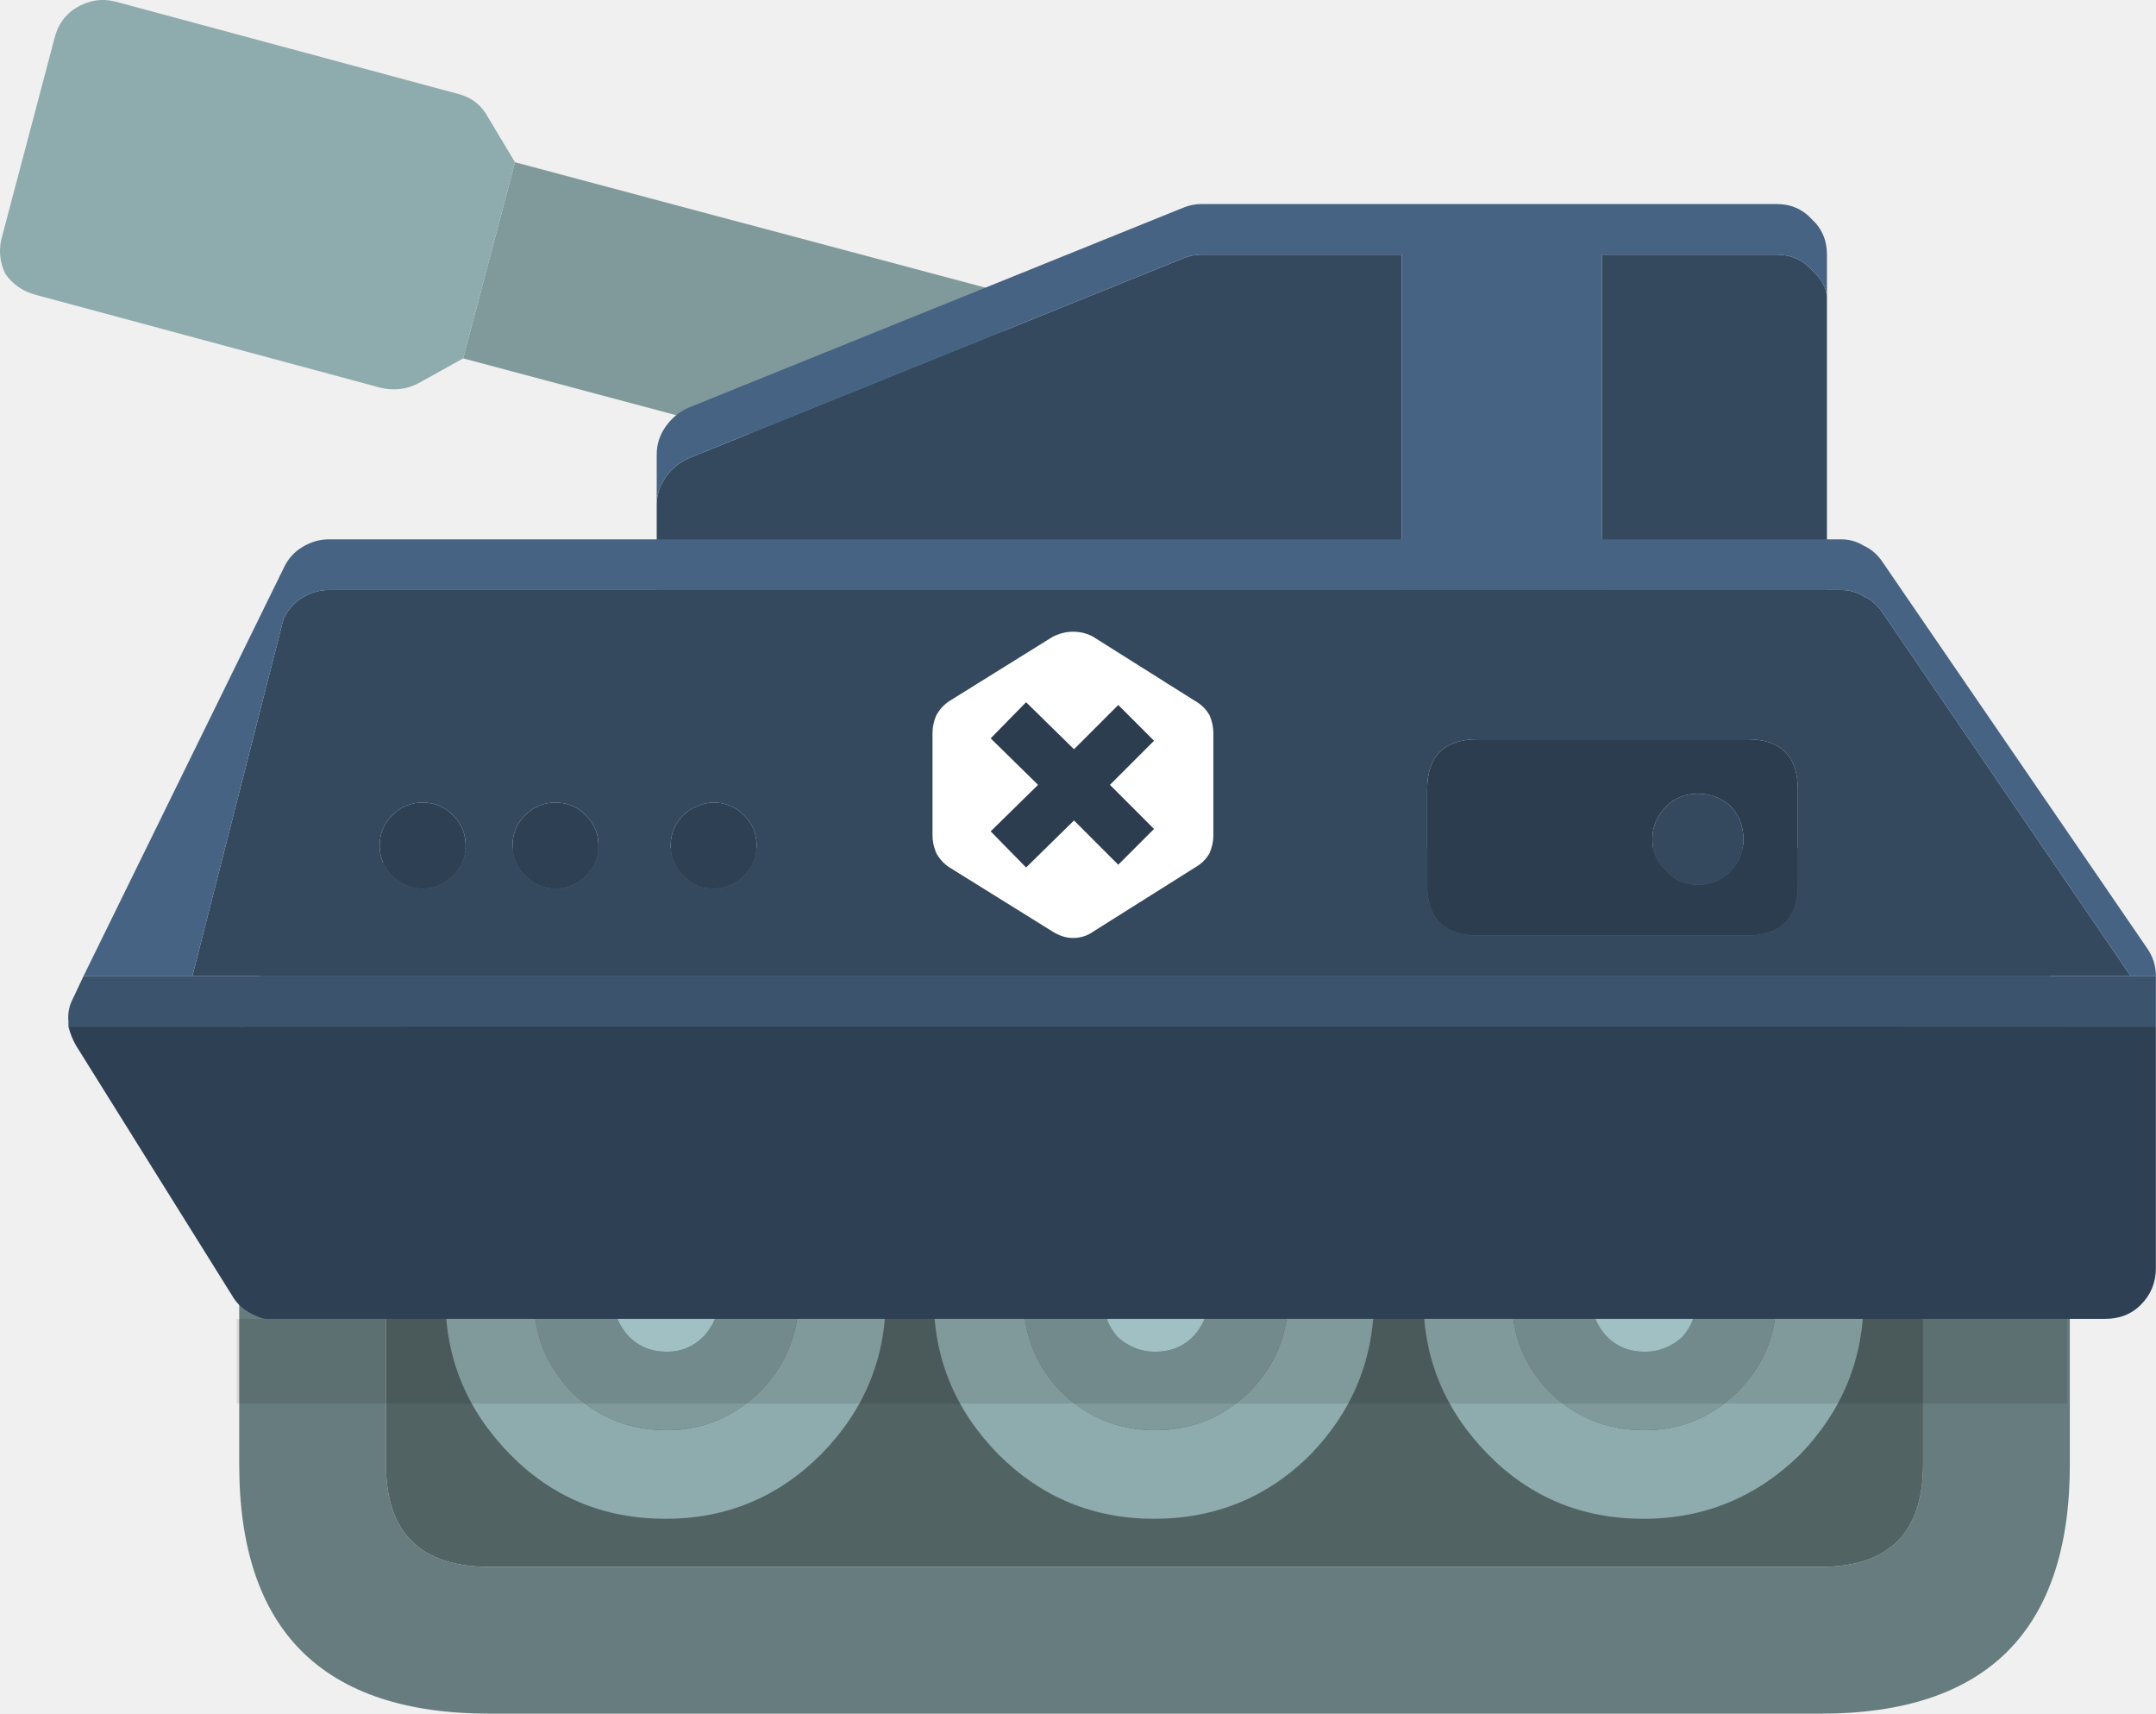
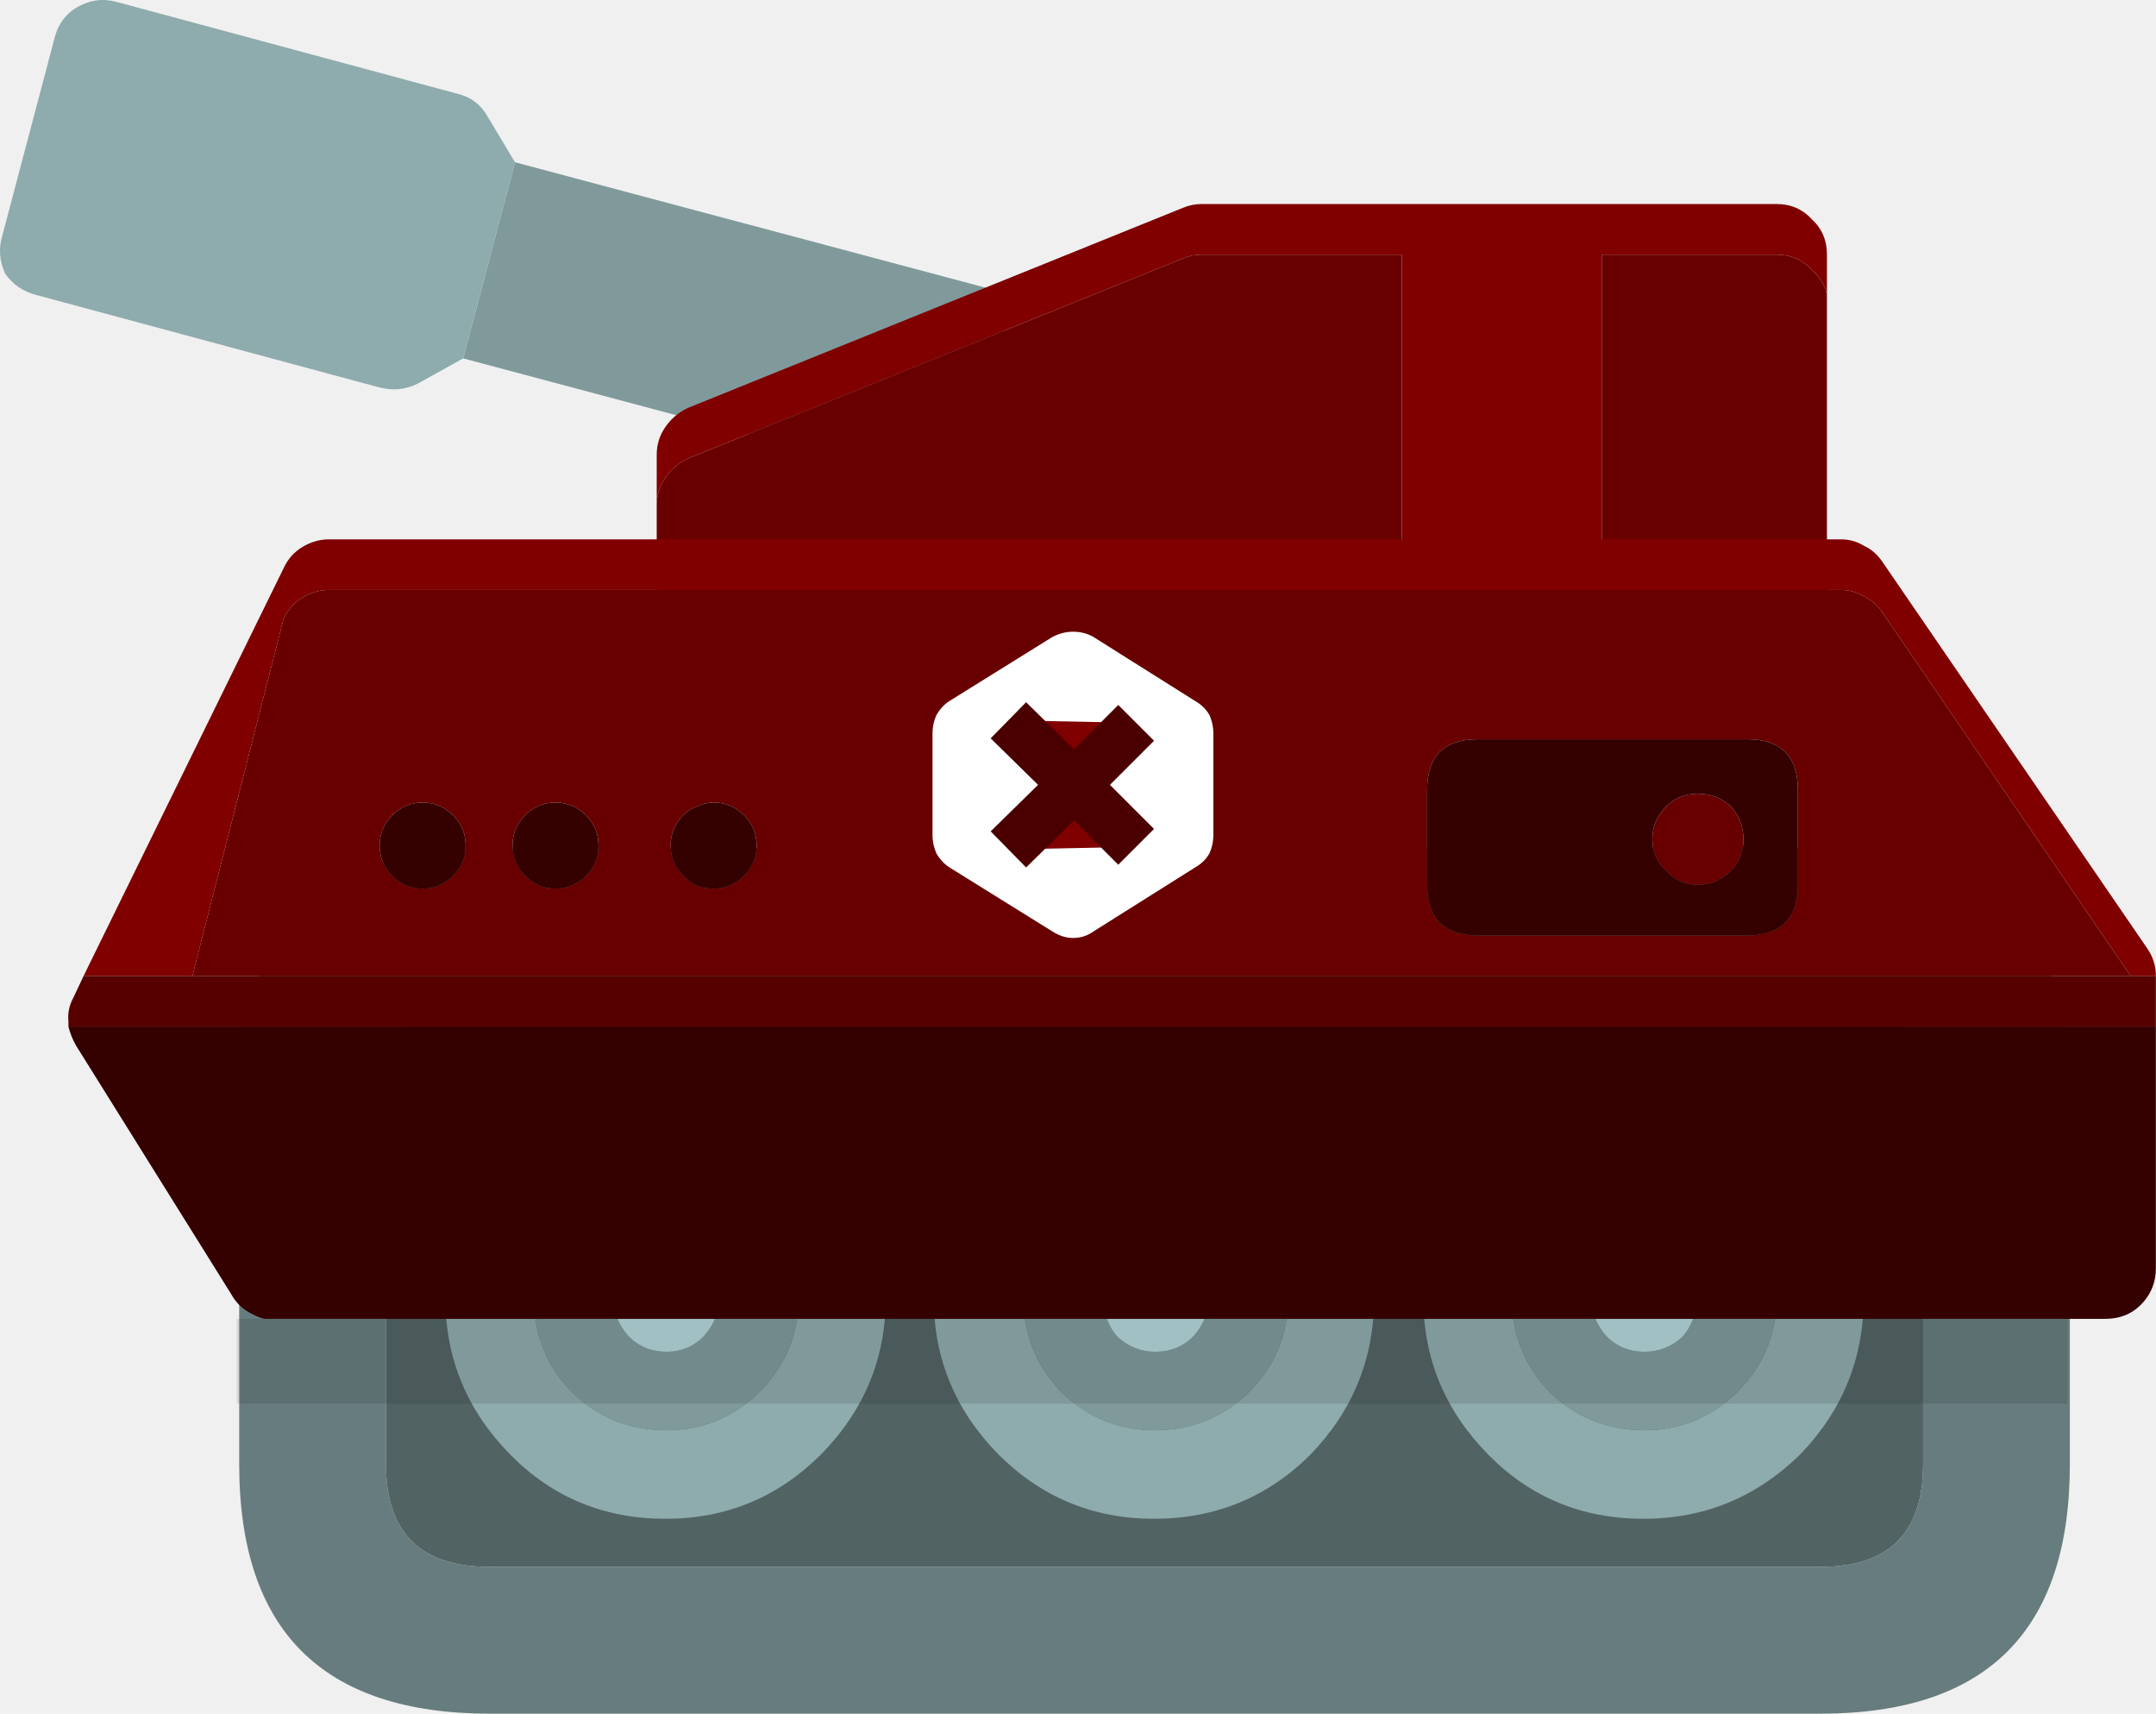
- <svg xmlns="http://www.w3.org/2000/svg" width="5.965mm" height="4.74mm" viewBox="0 0 5.965 4.74" version="1.1" id="svg11140">
-   <defs id="defs11134" />
+ <svg xmlns="http://www.w3.org/2000/svg" xmlns:ns1="http://www.openswatchbook.org/uri/2009/osb" width="5.965mm" height="4.74mm" viewBox="0 0 5.965 4.74" version="1.1" id="svg11140">
+   <defs id="defs11134">
+     <linearGradient id="linearGradient844" ns1:paint="solid">
+       <stop style="stop-color:#800000;stop-opacity:1;" offset="0" id="stop842" />
+     </linearGradient>
+   </defs>
  <g id="layer1" transform="translate(-16.67243,-144.9514)">
    <g id="g10559" transform="matrix(-0.2645833,0,0,0.2645833,28.75897,134.049)">
      <g transform="scale(0.2645833)" id="use10557">
        <path style="fill:#809a9c;stroke:none" id="path11197" d="m 134.65,175.15 19.7,-5.25 -2.05,-7.75 -19.7,5.25 z" />
        <path style="fill:#8eabad;stroke:none" id="path11199" d="m 169.65,156.05 q -0.75,-0.45 -1.55,-0.25 l -13.55,3.65 q -0.8,0.2 -1.2,0.95 l -1.05,1.75 2.05,7.75 1.8,1 q 0.7,0.35 1.5,0.15 l 13.55,-3.65 q 0.8,-0.2 1.25,-0.85 0.35,-0.75 0.1,-1.55 l -2.05,-7.75 q -0.2,-0.8 -0.85,-1.2 z" />
      </g>
    </g>
    <g id="g10563" transform="matrix(-0.2645833,0,0,0.2645833,28.75897,134.049)">
      <g transform="scale(0.2645833)" id="use10561">
-         <path style="fill:#34495e;stroke:none" id="path11203" d="m 117.25,165.8 v 15 h 27.45 q 0.85,0 1.45,-0.55 0.55,-0.6 0.55,-1.35 v -3.25 q -0.011,-0.566 -0.35,-1.05 -0.35,-0.5 -0.9,-0.75 l -19.55,-7.9 q -0.35,-0.15 -0.75,-0.15 h -7.9 m -7.9,0 h -6.9 q -0.85,0 -1.4,0.6 -0.581,0.533 -0.6,1.1 v 11.4 q 0,0.75 0.6,1.35 0.55,0.55 1.4,0.55 h 6.9 z" />
-         <path style="fill:#466383;stroke:none" id="path11205" d="m 102.45,165.8 h 6.9 v 15 h 7.9 v -15 h 7.9 q 0.4,0 0.75,0.15 l 19.55,7.9 q 0.55,0.25 0.9,0.75 0.339,0.484 0.35,1.05 v -1.95 q 0,-0.6 -0.35,-1.1 -0.35,-0.5 -0.9,-0.75 l -19.55,-7.9 q -0.35,-0.15 -0.75,-0.15 h -22.7 q -0.85,0 -1.4,0.6 -0.6,0.55 -0.6,1.4 v 1.7 q 0.019,-0.567 0.6,-1.1 0.55,-0.6 1.4,-0.6 z" />
+         <path style="fill:#680000;stroke:none;fill-opacity:1" id="path11203" d="m 117.25,165.8 v 15 h 27.45 q 0.85,0 1.45,-0.55 0.55,-0.6 0.55,-1.35 v -3.25 q -0.011,-0.566 -0.35,-1.05 -0.35,-0.5 -0.9,-0.75 l -19.55,-7.9 q -0.35,-0.15 -0.75,-0.15 h -7.9 m -7.9,0 h -6.9 q -0.85,0 -1.4,0.6 -0.581,0.533 -0.6,1.1 v 11.4 q 0,0.75 0.6,1.35 0.55,0.55 1.4,0.55 h 6.9 z" />
+         <path style="fill:#800000;stroke:none;fill-opacity:1" id="path11205" d="m 102.45,165.8 h 6.9 v 15 h 7.9 v -15 h 7.9 q 0.4,0 0.75,0.15 l 19.55,7.9 q 0.55,0.25 0.9,0.75 0.339,0.484 0.35,1.05 v -1.95 q 0,-0.6 -0.35,-1.1 -0.35,-0.5 -0.9,-0.75 l -19.55,-7.9 q -0.35,-0.15 -0.75,-0.15 h -22.7 q -0.85,0 -1.4,0.6 -0.6,0.55 -0.6,1.4 v 1.7 q 0.019,-0.567 0.6,-1.1 0.55,-0.6 1.4,-0.6 z" />
      </g>
    </g>
    <g id="g10567" transform="matrix(-0.2645833,0,0,0.2645833,28.75897,134.049)">
      <g transform="scale(0.2645833)" id="use10565">
        <path style="fill:#677c7e;stroke:none" id="path11209" d="m 153.3,189.25 h -52.6 q -9.85,0 -9.85,9.8 v 14.55 q 0,9.85 9.85,9.85 h 52.6 q 9.9,0 9.9,-9.85 v -14.55 q 0,-9.8 -9.9,-9.8 m -52.6,5.8 h 52.6 q 4.1,0 4.1,4 v 14.55 q 0,4.05 -4.1,4.05 h -52.6 q -4.05,0 -4.05,-4.05 v -14.55 q 0,-4 4.05,-4 z" />
        <path style="fill:#526364;stroke:none" id="path11211" d="m 153.3,195.05 h -52.6 q -4.05,0 -4.05,4 v 14.55 q 0,4.05 4.05,4.05 h 52.6 q 4.1,0 4.1,-4.05 v -14.55 q 0,-4 -4.1,-4 z" />
      </g>
    </g>
    <g id="g10571" transform="matrix(-0.2645833,0,0,0.2645833,28.75897,134.049)">
      <g transform="scale(0.2645833)" id="use10569">
        <path style="fill:#8eabad;stroke:none" id="path11215" d="m 116.4,207.05 q 0,-3.65 -2.55,-6.15 -2.5,-2.55 -6.15,-2.55 -3.6,0 -6.2,2.55 -2.5,2.5 -2.5,6.15 0,3.55 2.5,6.15 2.6,2.55 6.2,2.55 3.65,0 6.15,-2.55 2.55,-2.6 2.55,-6.15 m -5,-3.7 q 1.5,1.5 1.5,3.7 0,2.15 -1.5,3.7 -1.55,1.5 -3.75,1.5 -2.1,0 -3.65,-1.5 -1.55,-1.55 -1.55,-3.7 0,-2.2 1.55,-3.7 1.55,-1.55 3.65,-1.55 2.2,0 3.75,1.55 m 24.35,3.7 q 0,-3.65 -2.55,-6.15 -2.55,-2.55 -6.15,-2.55 -3.65,0 -6.2,2.55 -2.5,2.5 -2.5,6.15 0,3.55 2.5,6.15 2.55,2.55 6.2,2.55 3.6,0 6.15,-2.55 2.55,-2.6 2.55,-6.15 M 127,201.8 q 2.15,0 3.7,1.55 1.5,1.5 1.5,3.7 0,2.15 -1.5,3.7 -1.55,1.5 -3.7,1.5 -2.15,0 -3.7,-1.5 -1.55,-1.55 -1.55,-3.7 0,-2.2 1.55,-3.7 1.55,-1.55 3.7,-1.55 m 28.05,5.25 q 0,-3.65 -2.55,-6.15 -2.5,-2.55 -6.15,-2.55 -3.6,0 -6.15,2.55 -2.55,2.5 -2.55,6.15 0,3.55 2.55,6.15 2.55,2.55 6.15,2.55 3.65,0 6.15,-2.55 2.55,-2.6 2.55,-6.15 m -12.4,-3.7 q 1.55,-1.55 3.65,-1.55 2.2,0 3.75,1.55 1.5,1.5 1.5,3.7 0,2.15 -1.5,3.7 -1.55,1.5 -3.75,1.5 -2.1,0 -3.65,-1.5 -1.55,-1.55 -1.55,-3.7 0,-2.2 1.55,-3.7 z" />
        <path style="fill:#809a9c;stroke:none" id="path11217" d="m 112.9,207.05 q 0,-2.2 -1.5,-3.7 -1.55,-1.55 -3.75,-1.55 -2.1,0 -3.65,1.55 -1.55,1.5 -1.55,3.7 0,2.15 1.55,3.7 1.55,1.5 3.65,1.5 2.2,0 3.75,-1.5 1.5,-1.55 1.5,-3.7 m -6.75,1.5 q -0.55,-0.65 -0.55,-1.5 0,-0.9 0.55,-1.5 0.65,-0.6 1.5,-0.6 0.9,0 1.5,0.6 0.6,0.6 0.6,1.5 0,0.85 -0.6,1.5 -0.6,0.6 -1.5,0.6 -0.85,0 -1.5,-0.6 m 24.55,-5.2 q -1.55,-1.55 -3.7,-1.55 -2.15,0 -3.7,1.55 -1.55,1.5 -1.55,3.7 0,2.15 1.55,3.7 1.55,1.5 3.7,1.5 2.15,0 3.7,-1.5 1.5,-1.55 1.5,-3.7 0,-2.2 -1.5,-3.7 m -5.8,3.7 q 0,-0.9 0.6,-1.5 0.6,-0.6 1.5,-0.6 0.85,0 1.5,0.6 0.55,0.6 0.55,1.5 0,0.85 -0.55,1.5 -0.65,0.6 -1.5,0.6 -0.9,0 -1.5,-0.6 -0.6,-0.65 -0.6,-1.5 m 21.4,-5.25 q -2.1,0 -3.65,1.55 -1.55,1.5 -1.55,3.7 0,2.15 1.55,3.7 1.55,1.5 3.65,1.5 2.2,0 3.75,-1.5 1.5,-1.55 1.5,-3.7 0,-2.2 -1.5,-3.7 -1.55,-1.55 -3.75,-1.55 m 0,7.35 q -0.85,0 -1.45,-0.6 -0.6,-0.65 -0.6,-1.5 0,-0.9 0.6,-1.5 0.6,-0.6 1.45,-0.6 0.9,0 1.5,0.6 0.6,0.6 0.6,1.5 0,0.85 -0.6,1.5 -0.6,0.6 -1.5,0.6 z" />
        <path style="fill:#b2d6d9;stroke:none" id="path11219" d="m 105.6,207.05 q 0,0.85 0.55,1.5 0.65,0.6 1.5,0.6 0.9,0 1.5,-0.6 0.6,-0.65 0.6,-1.5 0,-0.9 -0.6,-1.5 -0.6,-0.6 -1.5,-0.6 -0.85,0 -1.5,0.6 -0.55,0.6 -0.55,1.5 m 19.9,-1.5 q -0.6,0.6 -0.6,1.5 0,0.85 0.6,1.5 0.6,0.6 1.5,0.6 0.85,0 1.5,-0.6 0.55,-0.65 0.55,-1.5 0,-0.9 -0.55,-1.5 -0.65,-0.6 -1.5,-0.6 -0.9,0 -1.5,0.6 m 19.35,3 q 0.6,0.6 1.45,0.6 0.9,0 1.5,-0.6 0.6,-0.65 0.6,-1.5 0,-0.9 -0.6,-1.5 -0.6,-0.6 -1.5,-0.6 -0.85,0 -1.45,0.6 -0.6,0.6 -0.6,1.5 0,0.85 0.6,1.5 z" />
      </g>
    </g>
    <g id="g10575" transform="matrix(-0.2645833,0,0,0.2645833,28.75897,134.049)">
      <g transform="scale(0.2645833)" id="use10573">
        <path style="fill:#000000;fill-opacity:0.102;stroke:none" id="path11223" d="m 90.95,207.85 v 3.35 h 72.35 v -3.35 h -1.15 z" />
-         <path style="fill:#34495e;stroke:none" id="path11225" d="m 99,179.3 q -0.45,0.2 -0.75,0.65 l -9.8,14.35 h 76.6 l -3.6,-14.1 q -0.25,-0.55 -0.75,-0.85 -0.5,-0.3 -1.05,-0.3 H 99.9 q -0.5,0 -0.9,0.25 m 2.6,11.4 v -3.75 q 0,-2 2,-2 h 10.65 q 2,0 2,2 v 3.75 q 0,2 -2,2 H 103.6 q -2,0 -2,-2 m 49.1,0.15 q -0.7,0 -1.2,-0.5 -0.5,-0.5 -0.5,-1.2 0,-0.7 0.5,-1.2 0.5,-0.5 1.2,-0.5 0.7,0 1.2,0.5 0.5,0.5 0.5,1.2 0,0.7 -0.5,1.2 -0.5,0.5 -1.2,0.5 m -5.6,-3.25 q 0.3,0.1 0.55,0.35 0.5,0.5 0.5,1.2 0,0.7 -0.5,1.2 -0.25,0.25 -0.55,0.4 -0.3,0.1 -0.65,0.1 -0.7,0 -1.2,-0.5 -0.5,-0.5 -0.5,-1.2 0,-0.7 0.5,-1.2 0.5,-0.5 1.2,-0.5 0.35,0 0.65,0.15 m 12.05,0.35 q 0.5,0.5 0.5,1.2 0,0.7 -0.5,1.2 -0.5,0.5 -1.2,0.5 -0.7,0 -1.2,-0.5 -0.5,-0.5 -0.5,-1.2 0,-0.7 0.5,-1.2 0.5,-0.5 1.2,-0.5 0.7,0 1.2,0.5 m -50.35,2.2 q 0.55,-0.5 0.55,-1.25 0,-0.75 -0.55,-1.3 -0.5,-0.5 -1.25,-0.5 -0.75,0 -1.3,0.5 -0.5,0.55 -0.5,1.3 0,0.75 0.5,1.25 0.55,0.55 1.3,0.55 0.75,0 1.25,-0.55 z" />
-         <path style="fill:#2e4154;stroke:none" id="path11227" d="m 157.65,189.15 q 0,-0.7 -0.5,-1.2 -0.5,-0.5 -1.2,-0.5 -0.7,0 -1.2,0.5 -0.5,0.5 -0.5,1.2 0,0.7 0.5,1.2 0.5,0.5 1.2,0.5 0.7,0 1.2,-0.5 0.5,-0.5 0.5,-1.2 m -12,-1.2 q -0.25,-0.25 -0.55,-0.35 -0.3,-0.15 -0.65,-0.15 -0.7,0 -1.2,0.5 -0.5,0.5 -0.5,1.2 0,0.7 0.5,1.2 0.5,0.5 1.2,0.5 0.35,0 0.65,-0.1 0.3,-0.15 0.55,-0.4 0.5,-0.5 0.5,-1.2 0,-0.7 -0.5,-1.2 m 3.85,2.4 q 0.5,0.5 1.2,0.5 0.7,0 1.2,-0.5 0.5,-0.5 0.5,-1.2 0,-0.7 -0.5,-1.2 -0.5,-0.5 -1.2,-0.5 -0.7,0 -1.2,0.5 -0.5,0.5 -0.5,1.2 0,0.7 0.5,1.2 m 20.15,6.7 q 0.2,-0.35 0.3,-0.75 h -82.5 v 9.55 q 0,0.85 0.6,1.45 0.55,0.55 1.4,0.55 h 1.5 71.2 q 0.207,-0.004 0.65,-0.25 0.45,-0.25 0.7,-0.7 z" />
-         <path style="fill:#2b3d4f;stroke:none" id="path11229" d="m 101.6,186.95 v 3.75 q 0,2 2,2 h 10.65 q 2,0 2,-2 v -3.75 q 0,-2 -2,-2 H 103.6 q -2,0 -2,2 m 5.75,1.95 q 0,0.75 -0.55,1.25 -0.5,0.55 -1.25,0.55 -0.75,0 -1.3,-0.55 -0.5,-0.5 -0.5,-1.25 0,-0.75 0.5,-1.3 0.55,-0.5 1.3,-0.5 0.75,0 1.25,0.5 0.55,0.55 0.55,1.3 z" />
-         <path style="fill:#466383;stroke:none" id="path11231" d="m 165.05,194.3 h 4.3 l -7.9,-16.1 q -0.25,-0.55 -0.75,-0.85 -0.5,-0.3 -1.05,-0.3 H 99.9 q -0.5,0 -0.9,0.25 -0.45,0.2 -0.75,0.65 L 87.8,193.2 q -0.35,0.5 -0.35,1.1 h 1 l 9.8,-14.35 q 0.3,-0.45 0.75,-0.65 0.4,-0.25 0.9,-0.25 h 59.75 q 0.55,0 1.05,0.3 0.5,0.3 0.75,0.85 z" />
-         <path style="fill:#3b536d;stroke:none" id="path11233" d="m 169.75,195.15 -0.4,-0.85 h -4.3 -76.6 -1 v 2 h 82.5 q 0,-0.1 0,-0.2 0.05,-0.5 -0.2,-0.95 z" />
+         <path style="fill:#680000;stroke:none;fill-opacity:1" id="path11225" d="m 99,179.3 q -0.45,0.2 -0.75,0.65 l -9.8,14.35 h 76.6 l -3.6,-14.1 q -0.25,-0.55 -0.75,-0.85 -0.5,-0.3 -1.05,-0.3 H 99.9 q -0.5,0 -0.9,0.25 m 2.6,11.4 v -3.75 q 0,-2 2,-2 h 10.65 q 2,0 2,2 v 3.75 q 0,2 -2,2 H 103.6 q -2,0 -2,-2 m 49.1,0.15 q -0.7,0 -1.2,-0.5 -0.5,-0.5 -0.5,-1.2 0,-0.7 0.5,-1.2 0.5,-0.5 1.2,-0.5 0.7,0 1.2,0.5 0.5,0.5 0.5,1.2 0,0.7 -0.5,1.2 -0.5,0.5 -1.2,0.5 m -5.6,-3.25 q 0.3,0.1 0.55,0.35 0.5,0.5 0.5,1.2 0,0.7 -0.5,1.2 -0.25,0.25 -0.55,0.4 -0.3,0.1 -0.65,0.1 -0.7,0 -1.2,-0.5 -0.5,-0.5 -0.5,-1.2 0,-0.7 0.5,-1.2 0.5,-0.5 1.2,-0.5 0.35,0 0.65,0.15 m 12.05,0.35 q 0.5,0.5 0.5,1.2 0,0.7 -0.5,1.2 -0.5,0.5 -1.2,0.5 -0.7,0 -1.2,-0.5 -0.5,-0.5 -0.5,-1.2 0,-0.7 0.5,-1.2 0.5,-0.5 1.2,-0.5 0.7,0 1.2,0.5 m -50.35,2.2 q 0.55,-0.5 0.55,-1.25 0,-0.75 -0.55,-1.3 -0.5,-0.5 -1.25,-0.5 -0.75,0 -1.3,0.5 -0.5,0.55 -0.5,1.3 0,0.75 0.5,1.25 0.55,0.55 1.3,0.55 0.75,0 1.25,-0.55 z" />
+         <path style="fill:#350000;stroke:none;fill-opacity:1" id="path11227" d="m 157.65,189.15 q 0,-0.7 -0.5,-1.2 -0.5,-0.5 -1.2,-0.5 -0.7,0 -1.2,0.5 -0.5,0.5 -0.5,1.2 0,0.7 0.5,1.2 0.5,0.5 1.2,0.5 0.7,0 1.2,-0.5 0.5,-0.5 0.5,-1.2 m -12,-1.2 q -0.25,-0.25 -0.55,-0.35 -0.3,-0.15 -0.65,-0.15 -0.7,0 -1.2,0.5 -0.5,0.5 -0.5,1.2 0,0.7 0.5,1.2 0.5,0.5 1.2,0.5 0.35,0 0.65,-0.1 0.3,-0.15 0.55,-0.4 0.5,-0.5 0.5,-1.2 0,-0.7 -0.5,-1.2 m 3.85,2.4 q 0.5,0.5 1.2,0.5 0.7,0 1.2,-0.5 0.5,-0.5 0.5,-1.2 0,-0.7 -0.5,-1.2 -0.5,-0.5 -1.2,-0.5 -0.7,0 -1.2,0.5 -0.5,0.5 -0.5,1.2 0,0.7 0.5,1.2 m 20.15,6.7 q 0.2,-0.35 0.3,-0.75 h -82.5 v 9.55 q 0,0.85 0.6,1.45 0.55,0.55 1.4,0.55 h 1.5 71.2 q 0.207,-0.004 0.65,-0.25 0.45,-0.25 0.7,-0.7 z" />
+         <path style="fill:#350000;stroke:none;fill-opacity:1" id="path11229" d="m 101.6,186.95 v 3.75 q 0,2 2,2 h 10.65 q 2,0 2,-2 v -3.75 q 0,-2 -2,-2 H 103.6 q -2,0 -2,2 m 5.75,1.95 q 0,0.75 -0.55,1.25 -0.5,0.55 -1.25,0.55 -0.75,0 -1.3,-0.55 -0.5,-0.5 -0.5,-1.25 0,-0.75 0.5,-1.3 0.55,-0.5 1.3,-0.5 0.75,0 1.25,0.5 0.55,0.55 0.55,1.3 z" />
+         <path style="fill:#800000;stroke:none" id="path11231" d="m 165.05,194.3 h 4.3 l -7.9,-16.1 q -0.25,-0.55 -0.75,-0.85 -0.5,-0.3 -1.05,-0.3 H 99.9 q -0.5,0 -0.9,0.25 -0.45,0.2 -0.75,0.65 L 87.8,193.2 q -0.35,0.5 -0.35,1.1 h 1 l 9.8,-14.35 q 0.3,-0.45 0.75,-0.65 0.4,-0.25 0.9,-0.25 h 59.75 q 0.55,0 1.05,0.3 0.5,0.3 0.75,0.85 z" />
+         <path style="fill:#570000;stroke:none;fill-opacity:1" id="path11233" d="m 169.75,195.15 -0.4,-0.85 h -4.3 -76.6 -1 v 2 h 82.5 q 0,-0.1 0,-0.2 0.05,-0.5 -0.2,-0.95 z" />
      </g>
    </g>
    <g id="g10579" transform="matrix(-0.2645833,0,0,0.2645833,28.75897,134.049)">
      <g transform="scale(0.2645833)" id="use10577">
        <path style="fill:#ffffff;stroke:none" id="path11237" d="m 135.65,184 q -0.2,-0.35 -0.5,-0.55 l -4.1,-2.55 q -0.4,-0.2 -0.8,-0.2 -0.45,0 -0.8,0.2 l -4.05,2.55 q -0.35,0.2 -0.55,0.55 -0.15,0.35 -0.15,0.7 v 4.05 q 0,0.35 0.15,0.7 0.2,0.35 0.55,0.55 l 4.05,2.55 q 0.35,0.25 0.8,0.25 0.4,0 0.8,-0.25 l 4.1,-2.55 q 0.3,-0.2 0.5,-0.55 0.15,-0.35 0.15,-0.7 v -4.05 q 0,-0.35 -0.15,-0.7 z" />
      </g>
    </g>
    <g id="g10583" transform="matrix(-0.2645833,0,0,0.2645833,28.75897,134.049)">
-       <path d="m 35.137,50.086 -0.688,-0.675 -0.648,0.648 m 0,-1.296 0.648,0.648 0.688,-0.675" stroke-miterlimit="3" id="use10581" style="fill:none;stroke:#2b3d4f;stroke-width:0.529;stroke-linecap:butt;stroke-linejoin:miter;stroke-miterlimit:3" />
+       <path d="m 35.137,50.086 -0.688,-0.675 -0.648,0.648 m 0,-1.296 0.648,0.648 0.688,-0.675" stroke-miterlimit="3" id="use10581" style="fill:#800000;stroke:#4b0000;stroke-width:0.529;stroke-linecap:butt;stroke-linejoin:miter;stroke-miterlimit:3;fill-opacity:1;stroke-opacity:1" />
    </g>
  </g>
</svg>
